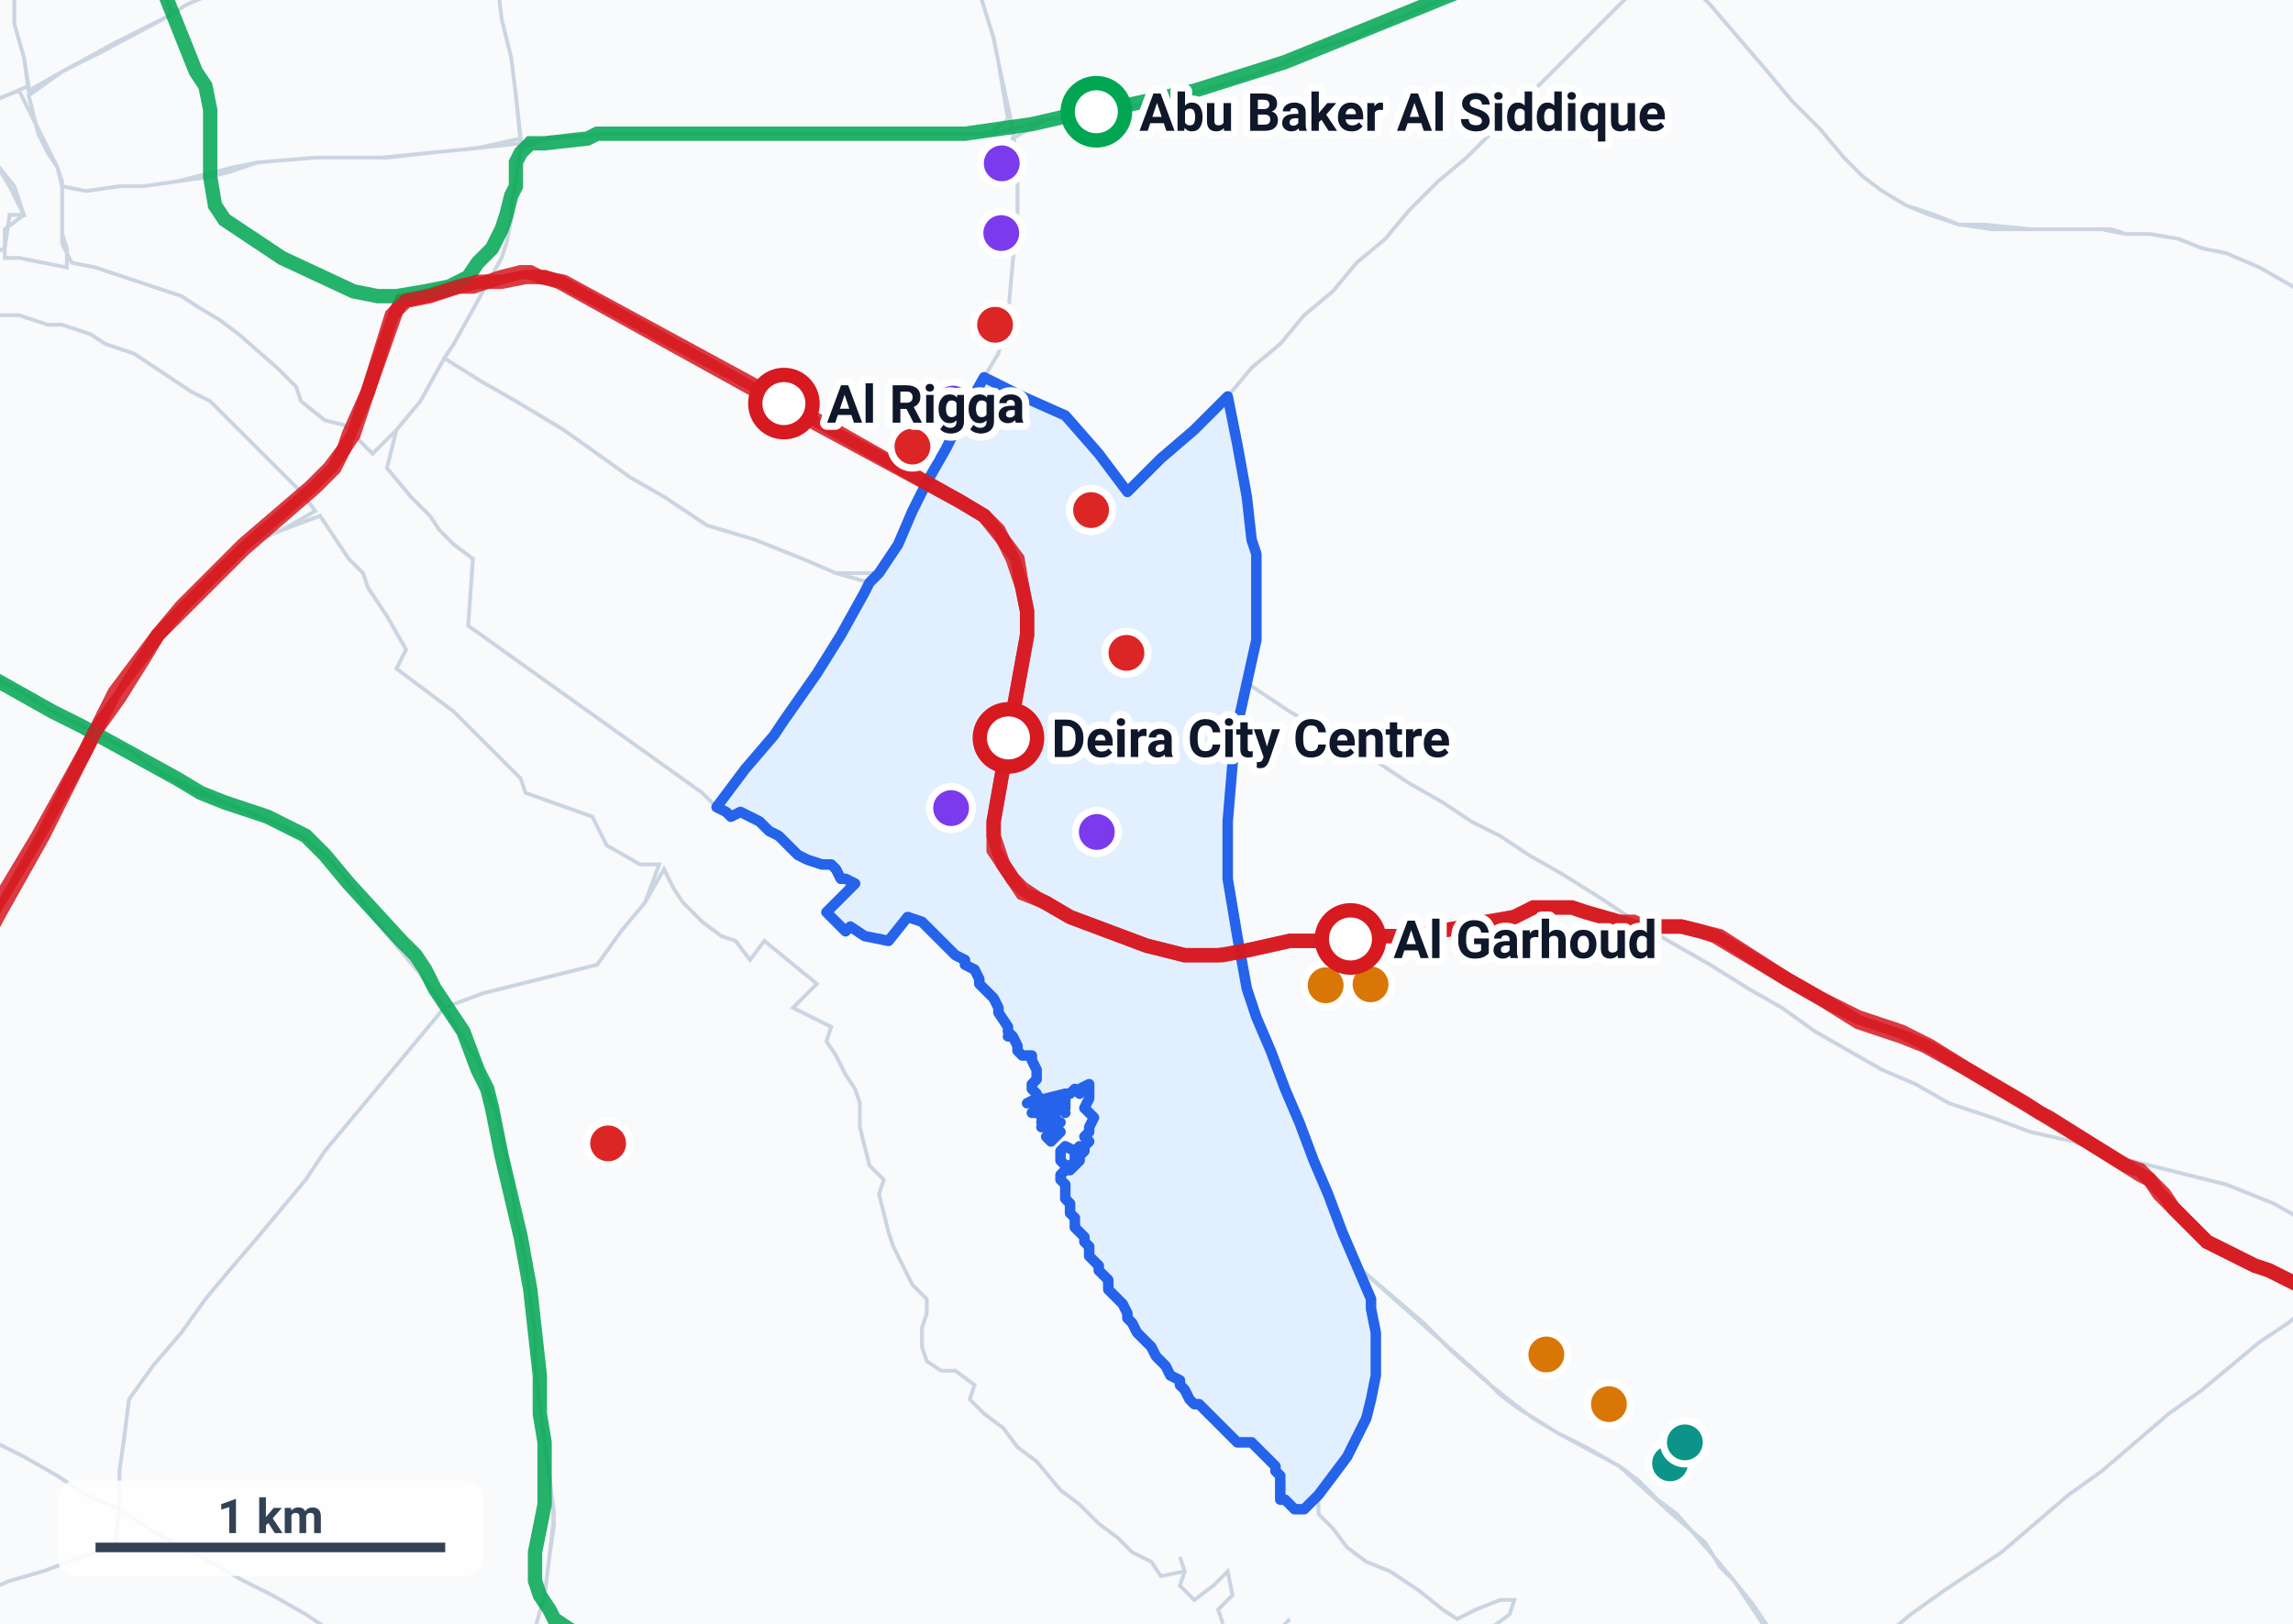
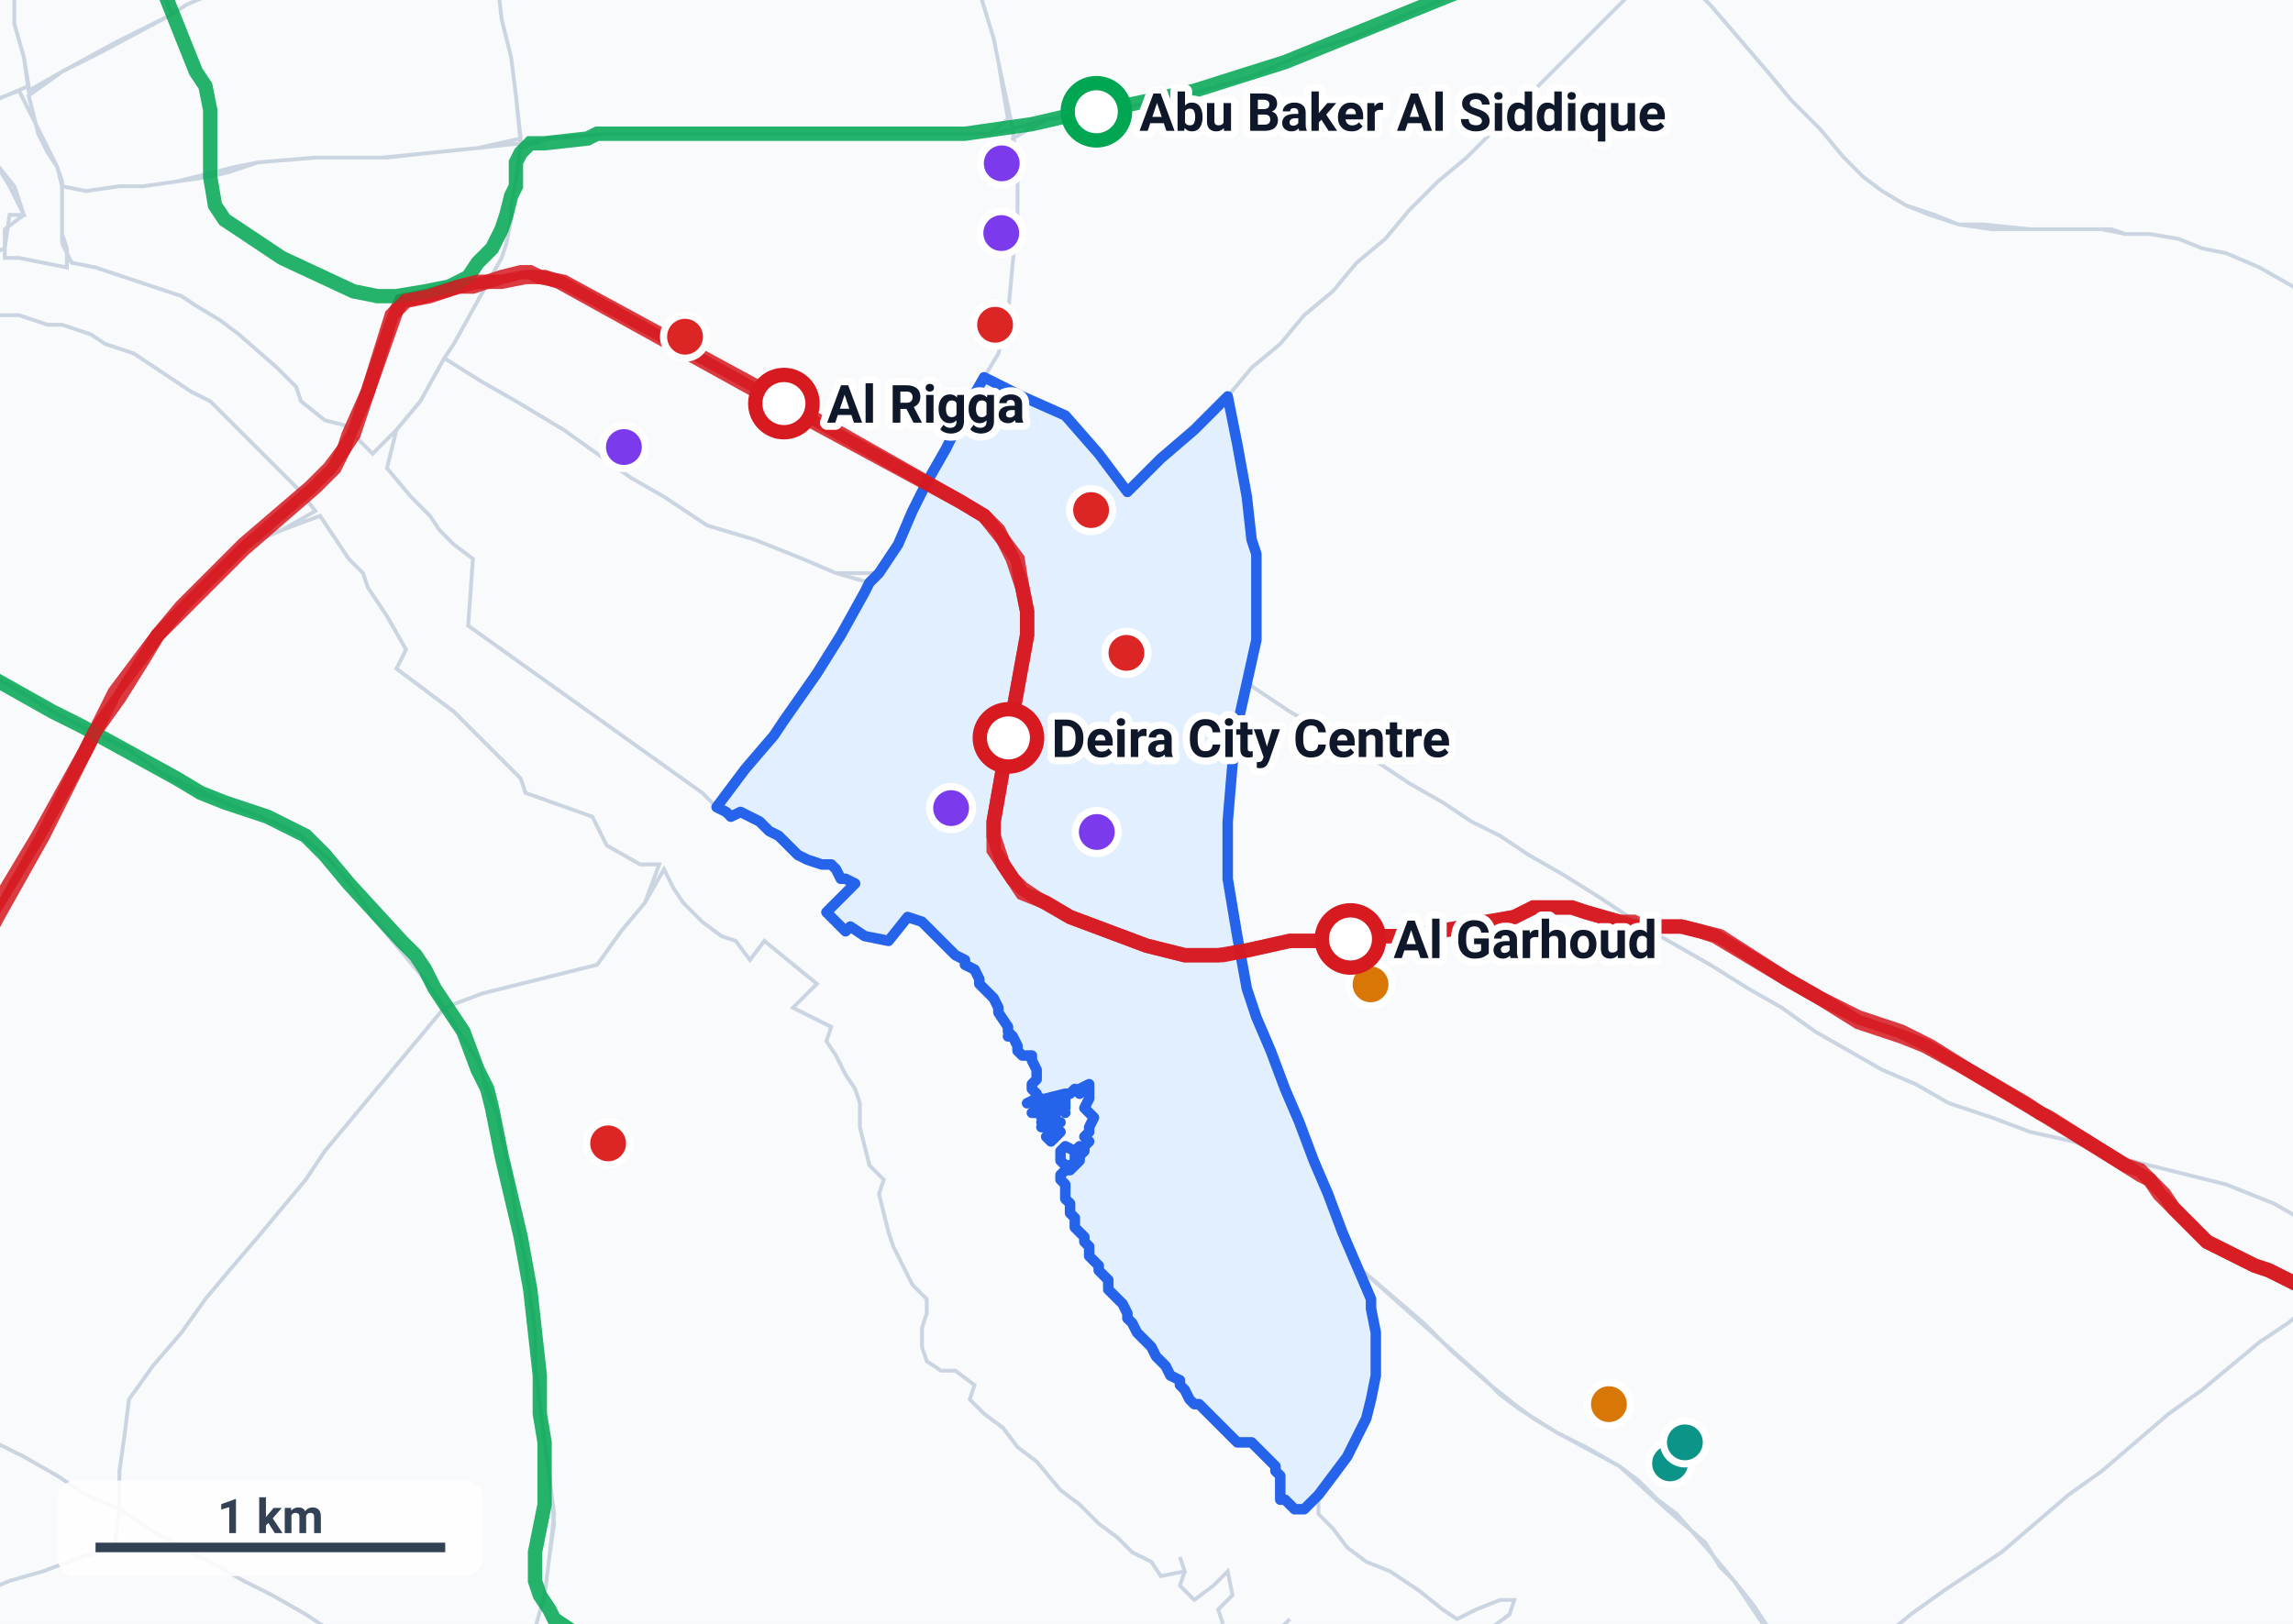
<svg xmlns="http://www.w3.org/2000/svg" viewBox="0 0 480 340" width="480" height="340">
  <style>.l{font:600 11px system-ui,-apple-system,"Segoe UI",Roboto,sans-serif;fill:#0f172a;paint-order:stroke;stroke:#fff;stroke-width:3px;stroke-linejoin:round}.s{font:600 10px system-ui,-apple-system,"Segoe UI",Roboto,sans-serif;fill:#334155}</style>
  <rect width="480" height="340" fill="#f8fafc" />
  <path d="M394,343 400,338 407,333 413,329 419,325 426,319 433,313 440,308 447,302 454,296 461,291 467,286 473,281 479,277 485,272M-8,298 -1,302 5,305 12,309 18,313 25,316 24,324 17,326 9,329 2,331 -5,334M461,52 466,53 473,56 480,60 486,65M483,256 476,252 466,248 458,246 450,244 442,242 434,239 425,237 417,234 408,231 401,227 394,224 387,220 380,216 373,211 366,207 358,202 351,198 344,194 335,188 327,183 320,179 314,175 308,172 302,168 295,164 289,160 283,156 277,153 270,149 264,145 261,143 263,134 263,127 263,121 263,116 261,104 259,93 257,83 262,77 268,72 273,66 279,61 284,55 290,50 295,44 301,38 307,33 313,27 319,21 324,16 330,10 336,4 342,-2M352,-5 358,1 364,8 370,15 375,21 381,27 386,33 390,37 394,40 399,43 404,45 410,47 415,47 425,48 432,48 440,48 445,49 450,49 456,50 461,52M485,272 479,277 473,281 467,286 461,291 454,296 447,302 440,308 433,313 426,319 419,325 413,329 407,333 400,338 394,343M371,343 367,337 363,331 358,325 351,317 347,314 343,310 339,307 326,300 321,297 317,294 312,290 304,283 298,277 291,271 284,265 281,258 278,250 275,243 272,235 269,228 266,220 263,213 261,207 259,196 257,184 257,172 258,160 259,152 261,143 264,145 270,149 277,153 283,156 289,160 295,164 302,168 308,172 314,175 320,179 327,183 335,188 344,194 351,198 358,202 366,207 373,211 380,216 387,220 394,224 401,227 408,231 417,234 425,237 434,239 442,242 450,244 458,246 466,248 476,252 483,256M78,346 70,342 64,338 57,334 51,331 44,327 38,324 31,320 25,316 25,308 26,301 27,293 32,286 38,279 43,272 48,266 54,259 59,253 64,247 68,241 73,235 78,229 83,223 88,217 93,211 96,216 98,219 100,222 101,225 102,229 104,233 105,238 107,247 108,255 110,264 111,272 112,279 112,286 113,294 114,302 115,309 116,317 115,326 114,334 112,341M34,-2 36,3 24,9 13,15 6,19 5,12 3,5 3,-1M206,79 202,86 198,94 194,101 191,107 188,114 184,120 175,120 168,117 158,113 148,110 139,104 132,100 125,95 118,90 108,84 101,80 93,75 95,72 100,63 105,54 106,51 107,46 107,43 108,38 109,31 115,29 127,28 135,28 143,28 151,28 159,28 167,28 175,28 183,28 191,28 199,28 203,28 207,28 212,27 213,36 213,39 213,45 212,55 211,66 210,70 209,74 206,79M342,-2 336,4 330,10 324,16 319,21 313,27 307,33 301,38 295,44 290,50 284,55 279,61 273,66 268,72 262,77 257,83 250,90 243,96 236,103 230,95 223,87 214,83 206,79 209,74 210,70 211,66 212,55 213,45 213,39 213,36 212,29 219,25 227,24 234,23 242,21 248,20 262,16 269,13 276,10 283,8 290,5 297,2 304,-1 310,-3 317,-6M53,-6 46,-2 39,1 36,3 34,-2M13,51 13,44 13,39 18,40 25,39 30,39 37,38 44,37 48,36 54,34 66,33 75,33 80,33 90,32 100,31 109,30 108,38 107,43 107,46 106,51 105,54 95,72 93,75 88,84 83,90 78,95 75,92 72,89 68,88 63,84 62,81 58,77 50,70 46,67 41,64 38,62 32,60 26,58 20,56 15,55 13,51M-8,24 -5,28 -1,34 2,39 5,45 2,45 1,52 -4,54 -9,54M64,338 70,342 78,346M-5,334 2,331 9,329 17,326 24,324 25,316 31,320 38,324 44,327 51,331 57,334 64,338M78,192 83,198 88,204 93,211 88,217 83,223 78,229 73,235 68,241 64,247 59,253 54,259 48,266 43,272 38,279 32,286 27,293 26,301 25,308 25,316 18,313 12,309 5,305 -1,302 -8,298M-10,208 -6,201 -2,194 1,187 5,181 9,174 12,167 16,160 19,153 27,157 34,162 41,166 44,167 57,172 63,175 69,180 74,186 78,192M208,8 209,13 211,25 207,28 203,28 199,28 191,28 183,28 175,28 167,28 159,28 151,28 143,28 135,28 127,28 115,29 109,30 108,20 107,12 105,4 104,-5M204,-5 208,8M107,12 108,20 109,29 100,31 90,32 81,33 75,33 66,33 54,34 49,35 45,36 37,38 30,39 25,39 18,40 13,39 12,35 10,32 8,28 6,20 13,15 21,11 36,3 39,1 46,-2 53,-6M104,-5 105,4 107,12M112,341 114,334 115,326 116,319 115,309 114,302 113,294 112,286 112,279 111,272 110,264 108,255 107,247 105,238 104,233 103,230 101,225 100,222 98,219 96,216 93,211 101,208 109,206 117,204 125,202 130,195 135,189 139,182 141,186 143,189 147,193 151,196 154,197 157,201 160,197 171,206 166,211 170,213 174,215 173,218 175,221 177,225 179,228 180,231 180,236 181,240 182,244 185,247 184,250 185,254 186,258 187,261 189,265 191,269 194,272 194,275 193,278 193,282 194,285 197,287 200,287 204,290 203,293 206,296 210,299 213,303 217,306 222,312 226,315 230,319 234,322 237,325 241,327 243,330 248,329 247,326 248,329 247,332 250,335 254,332 257,329 258,334 255,337 256,340M3,144 11,149 19,153 16,160 12,167 9,174 5,181 1,187 -2,194 -6,201 -10,208M-5,140 3,144M-4,70 -3,66 4,66 7,67 10,68 13,68 16,69 19,70 22,72 25,73 28,74 31,76 34,78 37,80 40,82 44,84 48,88 51,91 54,94 57,97 60,100 63,103 66,107 59,111 54,112 50,115 46,118 42,122 38,126 35,130 32,134 29,139 26,142 24,146 22,149 19,153 11,149 3,144 -5,140M-9,87 -6,84 -2,77 -4,72M317,-6 310,-3 304,-1 297,2 290,5 283,8 276,10 269,13 262,16 248,20 242,21 234,23 227,24 219,25 212,27 209,13 208,8 204,-5M132,100 139,104 148,110 158,113 168,117 175,120 182,122 176,133 171,141 164,151 162,154 156,161 150,169 147,166 98,131 99,117 95,114 92,111 90,108 86,104 81,98 83,90 88,84 93,75 101,80 108,84 118,90 125,95 132,100M486,65 480,60 473,56 466,53 461,52 456,50 450,49 445,49 442,48 432,48 425,48 417,48 410,47 405,45 399,43 394,40 390,37 386,33 381,27 375,21 370,15 364,8 358,1 352,-5M19,153 22,149 24,146 26,142 29,139 31,135 33,132 37,128 40,124 43,121 48,117 52,114 59,111 67,108 69,111 71,114 73,117 76,120 77,123 81,129 85,136 83,140 95,149 109,163 110,166 124,171 127,177 134,181 138,181 135,189 130,195 125,202 117,204 109,206 101,208 93,211 88,204 83,198 78,192 74,186 69,180 63,175 57,172 47,168 43,166 34,162 27,157 19,153M13,49 14,52 14,56 4,54 1,54 1,48 5,45 3,39 -1,34 -5,28 -8,24 -4,22 4,19 8,27 10,31 12,35 13,38 13,44 13,49M3,-1 3,5 5,12 6,18 -1,21 -7,24M257,341 264,345 270,339M371,342 367,336 363,331 360,328 357,323 350,317 339,307 332,303 326,300 318,295 314,292 311,289 284,265 285,269 287,272 287,277 288,282 288,286 288,290 287,293 285,298 284,301 282,306 280,309 276,314 276,317 279,320 282,324 286,327 291,329 297,333 302,337 305,339 309,337 314,335 317,335 316,338 312,341 311,344 315,344" fill="none" stroke="#cbd5e1" stroke-width="0.8" />
  <path d="M230,95 236,103 243,96 250,90 257,83 259,93 261,104 262,113 263,116 263,119 263,121 263,127 263,134 261,143 259,152 258,160 257,172 257,184 259,196 261,207 263,213 266,220 269,228 272,235 275,243 278,250 281,258 284,265 287,272 287,274 288,279 288,283 288,288 287,293 286,297 284,301 282,305 279,309 276,313 273,316 272,316 271,316 269,314 268,314 268,313 268,312 268,311 268,310 268,309 267,308 267,307 266,306 265,305 264,304 263,303 262,302 261,302 260,302 259,302 258,301 257,300 256,299 254,297 253,296 252,295 251,294 250,294 249,293 248,291 247,290 247,289 245,288 244,286 243,285 242,284 241,282 240,281 239,280 238,279 237,277 236,276 236,275 235,273 234,272 233,271 232,270 232,269 232,268 231,267 230,266 230,265 229,264 228,263 228,261 227,260 227,259 226,258 225,257 225,255 224,254 224,252 223,251 223,250 223,249 223,248 222,247 222,246 223,245 224,245 224,244 223,244 222,243 222,242 222,241 223,240 225,241 226,240 226,241 225,242 225,243 224,245 225,244 226,243 226,242 227,241 227,240 228,239 227,238 228,237 228,236 229,234 227,232 228,230 228,227 226,228 226,229 225,228 224,229 223,229 219,230 219,231 221,231 223,230 223,232 223,231 222,231 223,233 222,231 221,231 221,233 221,231 220,232 220,233 220,232 219,233 220,235 221,234 220,235 222,235 220,236 221,236 222,237 221,238 220,239 220,239 219,238 220,237 220,236 218,236 220,236 219,235 218,235 219,234 219,234 218,234 219,233 219,232 218,233 216,233 218,232 219,232 218,230 215,231 217,230 217,229 217,229 216,228 216,227 217,226 217,225 217,224 216,222 216,222 216,221 214,221 213,220 213,219 212,217 211,217 212,217 211,216 211,215 209,212 209,211 208,209 207,208 205,206 205,205 204,203 202,202 202,201 200,200 198,198 197,197 195,195 193,193 190,192 186,197 181,196 178,194 177,195 173,191 179,185 177,184 176,184 175,182 174,181 172,181 169,180 167,179 163,175 161,174 159,172 155,170 153,171 152,170 150,169 156,161 162,154 164,151 171,141 176,133 181,124 182,122 184,120 188,114 191,107 194,101 198,94 202,86 206,79 214,83 223,87 230,95Z" fill="#dbeafe" fill-opacity="0.75" stroke="#2563eb" stroke-width="2.2" stroke-linejoin="round" />
  <path d="M232,195 240,198 248,200 255,200 261,199 270,197 277,197 283,196 285,196 289,196 295,196 301,195 307,194 311,193 317,192 321,190 325,190 329,190 332,191 339,193 342,193 344,194 352,194 356,195 360,196 374,205 381,209 389,213 398,216 404,219 412,224 424,231 427,233 445,244 448,245 450,247 453,250 455,253 458,256 462,260 472,265 475,266 481,269 487,273 497,279M232,195 224,192 217,188 214,186 212,184 210,181 209,178 208,175 208,172 211,155 215,133 215,128 214,123 213,117 210,113 209,111 206,108 201,105 164,84 118,59 113,58 111,57 109,57 105,58 99,60 96,60 89,62 84,63 83,65 82,66 77,82 73,91 72,94 69,98 65,102 51,114 38,127 33,133 30,137 24,145 20,153 18,157 8,175 -1,190M-1,190 -8,204 -16,219 -23,232" fill="none" stroke="#d71920" stroke-width="3" stroke-linecap="round" stroke-opacity="0.85" />
  <path d="M173,28 188,28 202,28 209,27 216,26 229,23 236,22 250,19 269,13 306,-2 318,-7 330,-13 333,-15 335,-15 337,-16 340,-16 343,-16 346,-16 350,-15 353,-15 356,-16 359,-16M482,-7 500,5M37,163 17,152 11,149 -5,140 -18,133M-12,-11 -10,-13 -7,-15M31,-11 35,-0 41,15 43,18 44,23 44,30 44,37 45,43 47,46 59,54 74,61 79,62 81,62 83,62 89,61 94,60 96,59 98,58 100,55 103,52 105,48 106,45 107,41 108,39 108,36 108,34 109,32 111,30 114,30 123,29 125,28 132,28 142,28 163,28 173,28M204,354 201,352 198,349 195,348 191,347 187,347 183,348 178,349 175,349 171,349 155,347 138,344 134,344 125,343 122,343 119,341 116,339 115,337 113,334 112,331 112,328 112,325 113,320 114,315 114,310 114,306 114,302 113,296 113,288 111,270 109,259 105,242 103,232 102,228 100,224 97,216 91,207 89,203 87,200 84,197 73,185 68,179 64,175 60,173 56,171 47,168 42,166 37,163" fill="none" stroke="#00a651" stroke-width="3" stroke-linecap="round" stroke-opacity="0.85" />
  <path d="M-0,191 -7,204 -16,219 -23,233M232,195 224,192 219,189 214,187 212,184 210,181 208,178 208,175 208,172 211,155 215,133 215,128 214,123 212,117 210,113 206,108 201,105 164,85 117,59 114,58 112,58 110,58 105,59 100,59 96,60 90,62 85,63 83,65 77,82 74,91 72,94 70,98 66,102 51,115 38,128 33,133 30,138 25,146 20,153 18,157 9,175 -0,191M497,279 487,274 481,269 475,266 472,265 462,260 460,258 455,253 452,250 450,247 448,246 429,234 427,233 412,224 403,219 398,217 389,214 381,209 374,205 359,196 356,195 352,194 344,194 342,194 339,193 332,191 329,190 325,190 321,190 317,192 312,193 307,194 301,195 295,196 289,196 283,197 277,197 270,197 261,199 256,200 248,200 240,198 232,195" fill="none" stroke="#d71920" stroke-width="3" stroke-linecap="round" stroke-opacity="0.85" />
  <circle cx="286.9" cy="206.1" r="4.5" fill="#d97706" stroke="#fff" stroke-width="1.5" />
-   <circle cx="277.5" cy="206.3" r="4.5" fill="#d97706" stroke="#fff" stroke-width="1.5" />
  <circle cx="336.8" cy="294.0" r="4.5" fill="#d97706" stroke="#fff" stroke-width="1.5" />
-   <circle cx="323.7" cy="283.6" r="4.5" fill="#d97706" stroke="#fff" stroke-width="1.5" />
  <circle cx="127.3" cy="239.4" r="4.5" fill="#dc2626" stroke="#fff" stroke-width="1.5" />
  <circle cx="235.8" cy="136.7" r="4.5" fill="#dc2626" stroke="#fff" stroke-width="1.5" />
  <circle cx="228.4" cy="106.8" r="4.5" fill="#dc2626" stroke="#fff" stroke-width="1.5" />
-   <circle cx="191.0" cy="93.5" r="4.5" fill="#dc2626" stroke="#fff" stroke-width="1.5" />
  <circle cx="208.3" cy="68.0" r="4.5" fill="#dc2626" stroke="#fff" stroke-width="1.5" />
+   <circle cx="143.4" cy="70.5" r="4.5" fill="#dc2626" stroke="#fff" stroke-width="1.5" />
  <circle cx="229.6" cy="174.2" r="4.5" fill="#7c3aed" stroke="#fff" stroke-width="1.5" />
  <circle cx="199.1" cy="169.2" r="4.5" fill="#7c3aed" stroke="#fff" stroke-width="1.5" />
-   <circle cx="199.5" cy="84.5" r="4.5" fill="#7c3aed" stroke="#fff" stroke-width="1.5" />
  <circle cx="209.6" cy="48.8" r="4.5" fill="#7c3aed" stroke="#fff" stroke-width="1.5" />
  <circle cx="209.7" cy="34.2" r="4.5" fill="#7c3aed" stroke="#fff" stroke-width="1.5" />
+   <circle cx="130.6" cy="93.6" r="4.5" fill="#7c3aed" stroke="#fff" stroke-width="1.5" />
  <circle cx="349.6" cy="306.4" r="4.5" fill="#0d9488" stroke="#fff" stroke-width="1.5" />
  <circle cx="352.7" cy="302.0" r="4.5" fill="#0d9488" stroke="#fff" stroke-width="1.5" />
  <circle cx="211.1" cy="154.5" r="6" fill="#fff" stroke="#d71920" stroke-width="3" />
  <circle cx="282.7" cy="196.6" r="6" fill="#fff" stroke="#d71920" stroke-width="3" />
  <circle cx="164.1" cy="84.5" r="6" fill="#fff" stroke="#d71920" stroke-width="3" />
  <circle cx="229.5" cy="23.4" r="6" fill="#fff" stroke="#00a651" stroke-width="3" />
  <text x="220.1" y="158.5" text-anchor="start" class="l">Deira City Centre</text>
  <text x="291.7" y="200.6" text-anchor="start" class="l">Al Garhoud</text>
  <text x="173.1" y="88.5" text-anchor="start" class="l">Al Rigga</text>
  <text x="238.5" y="27.4" text-anchor="start" class="l">Abu Baker Al Siddique</text>
  <g>
    <rect x="12" y="310" width="89.2" height="20" rx="4" fill="#fff" fill-opacity="0.85" />
    <path d="M20,324h73.2" stroke="#334155" stroke-width="2" />
    <text x="56.6" y="321" text-anchor="middle" class="s">1 km</text>
  </g>
</svg>
